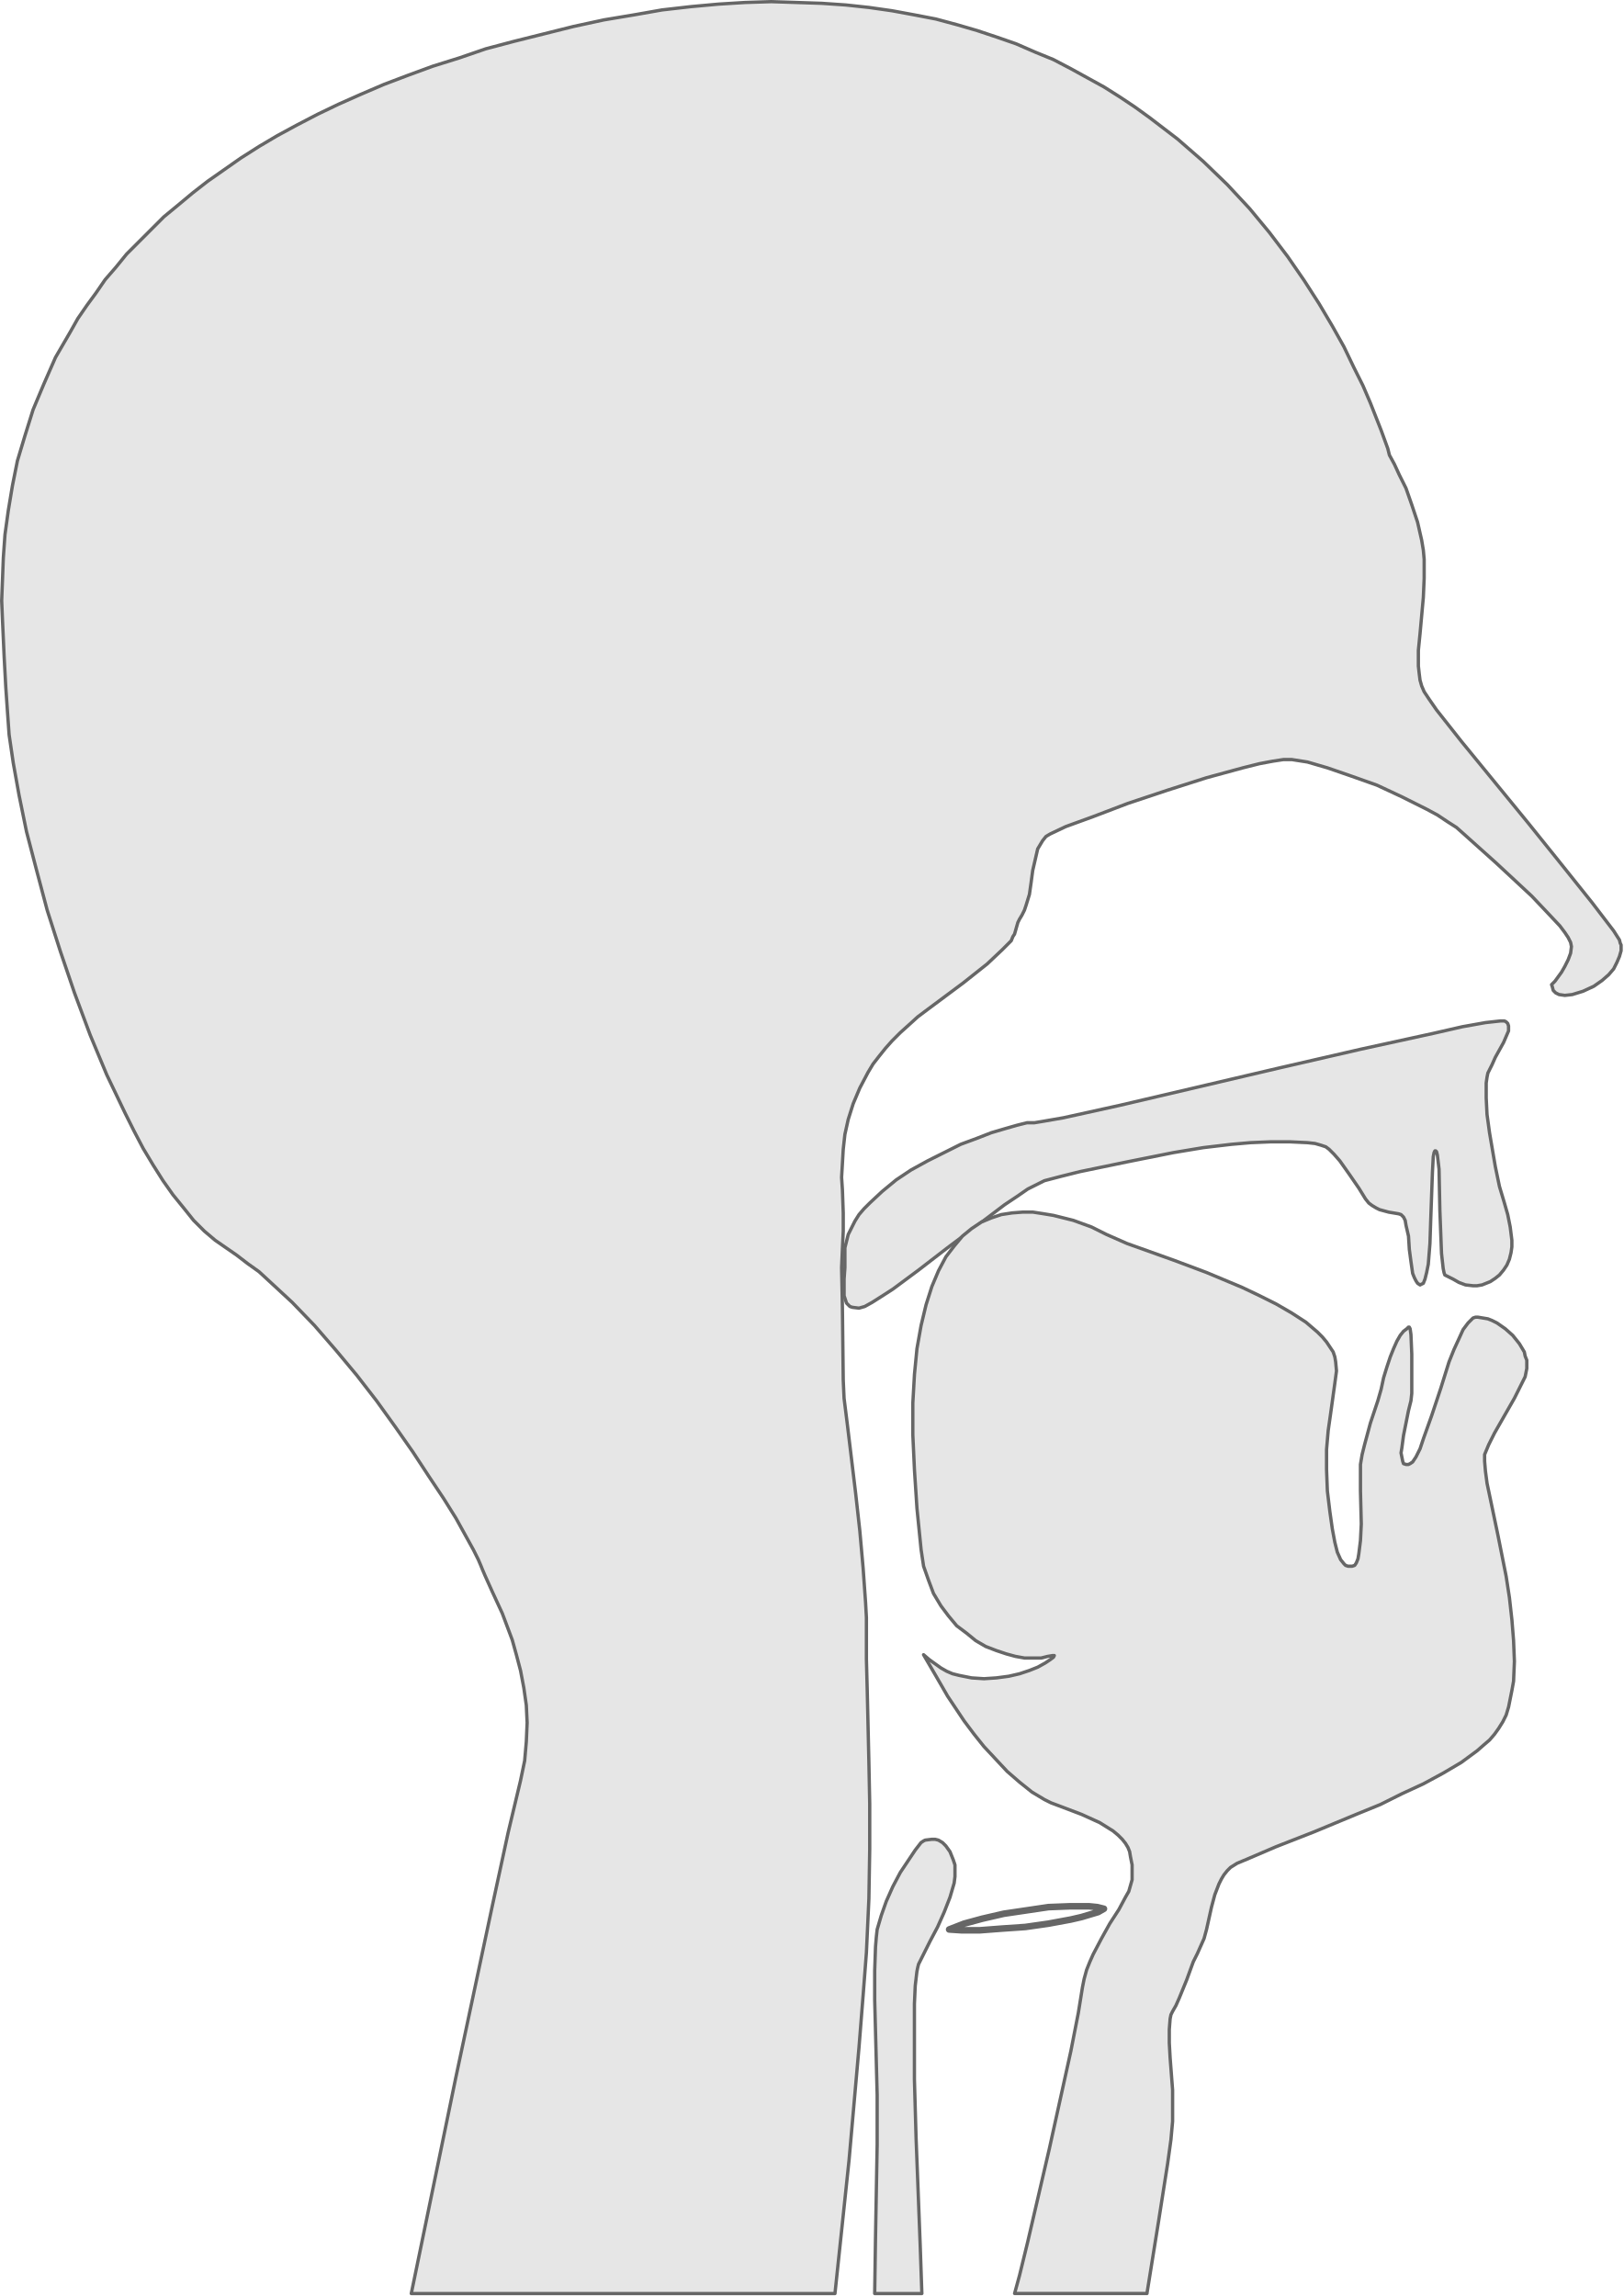
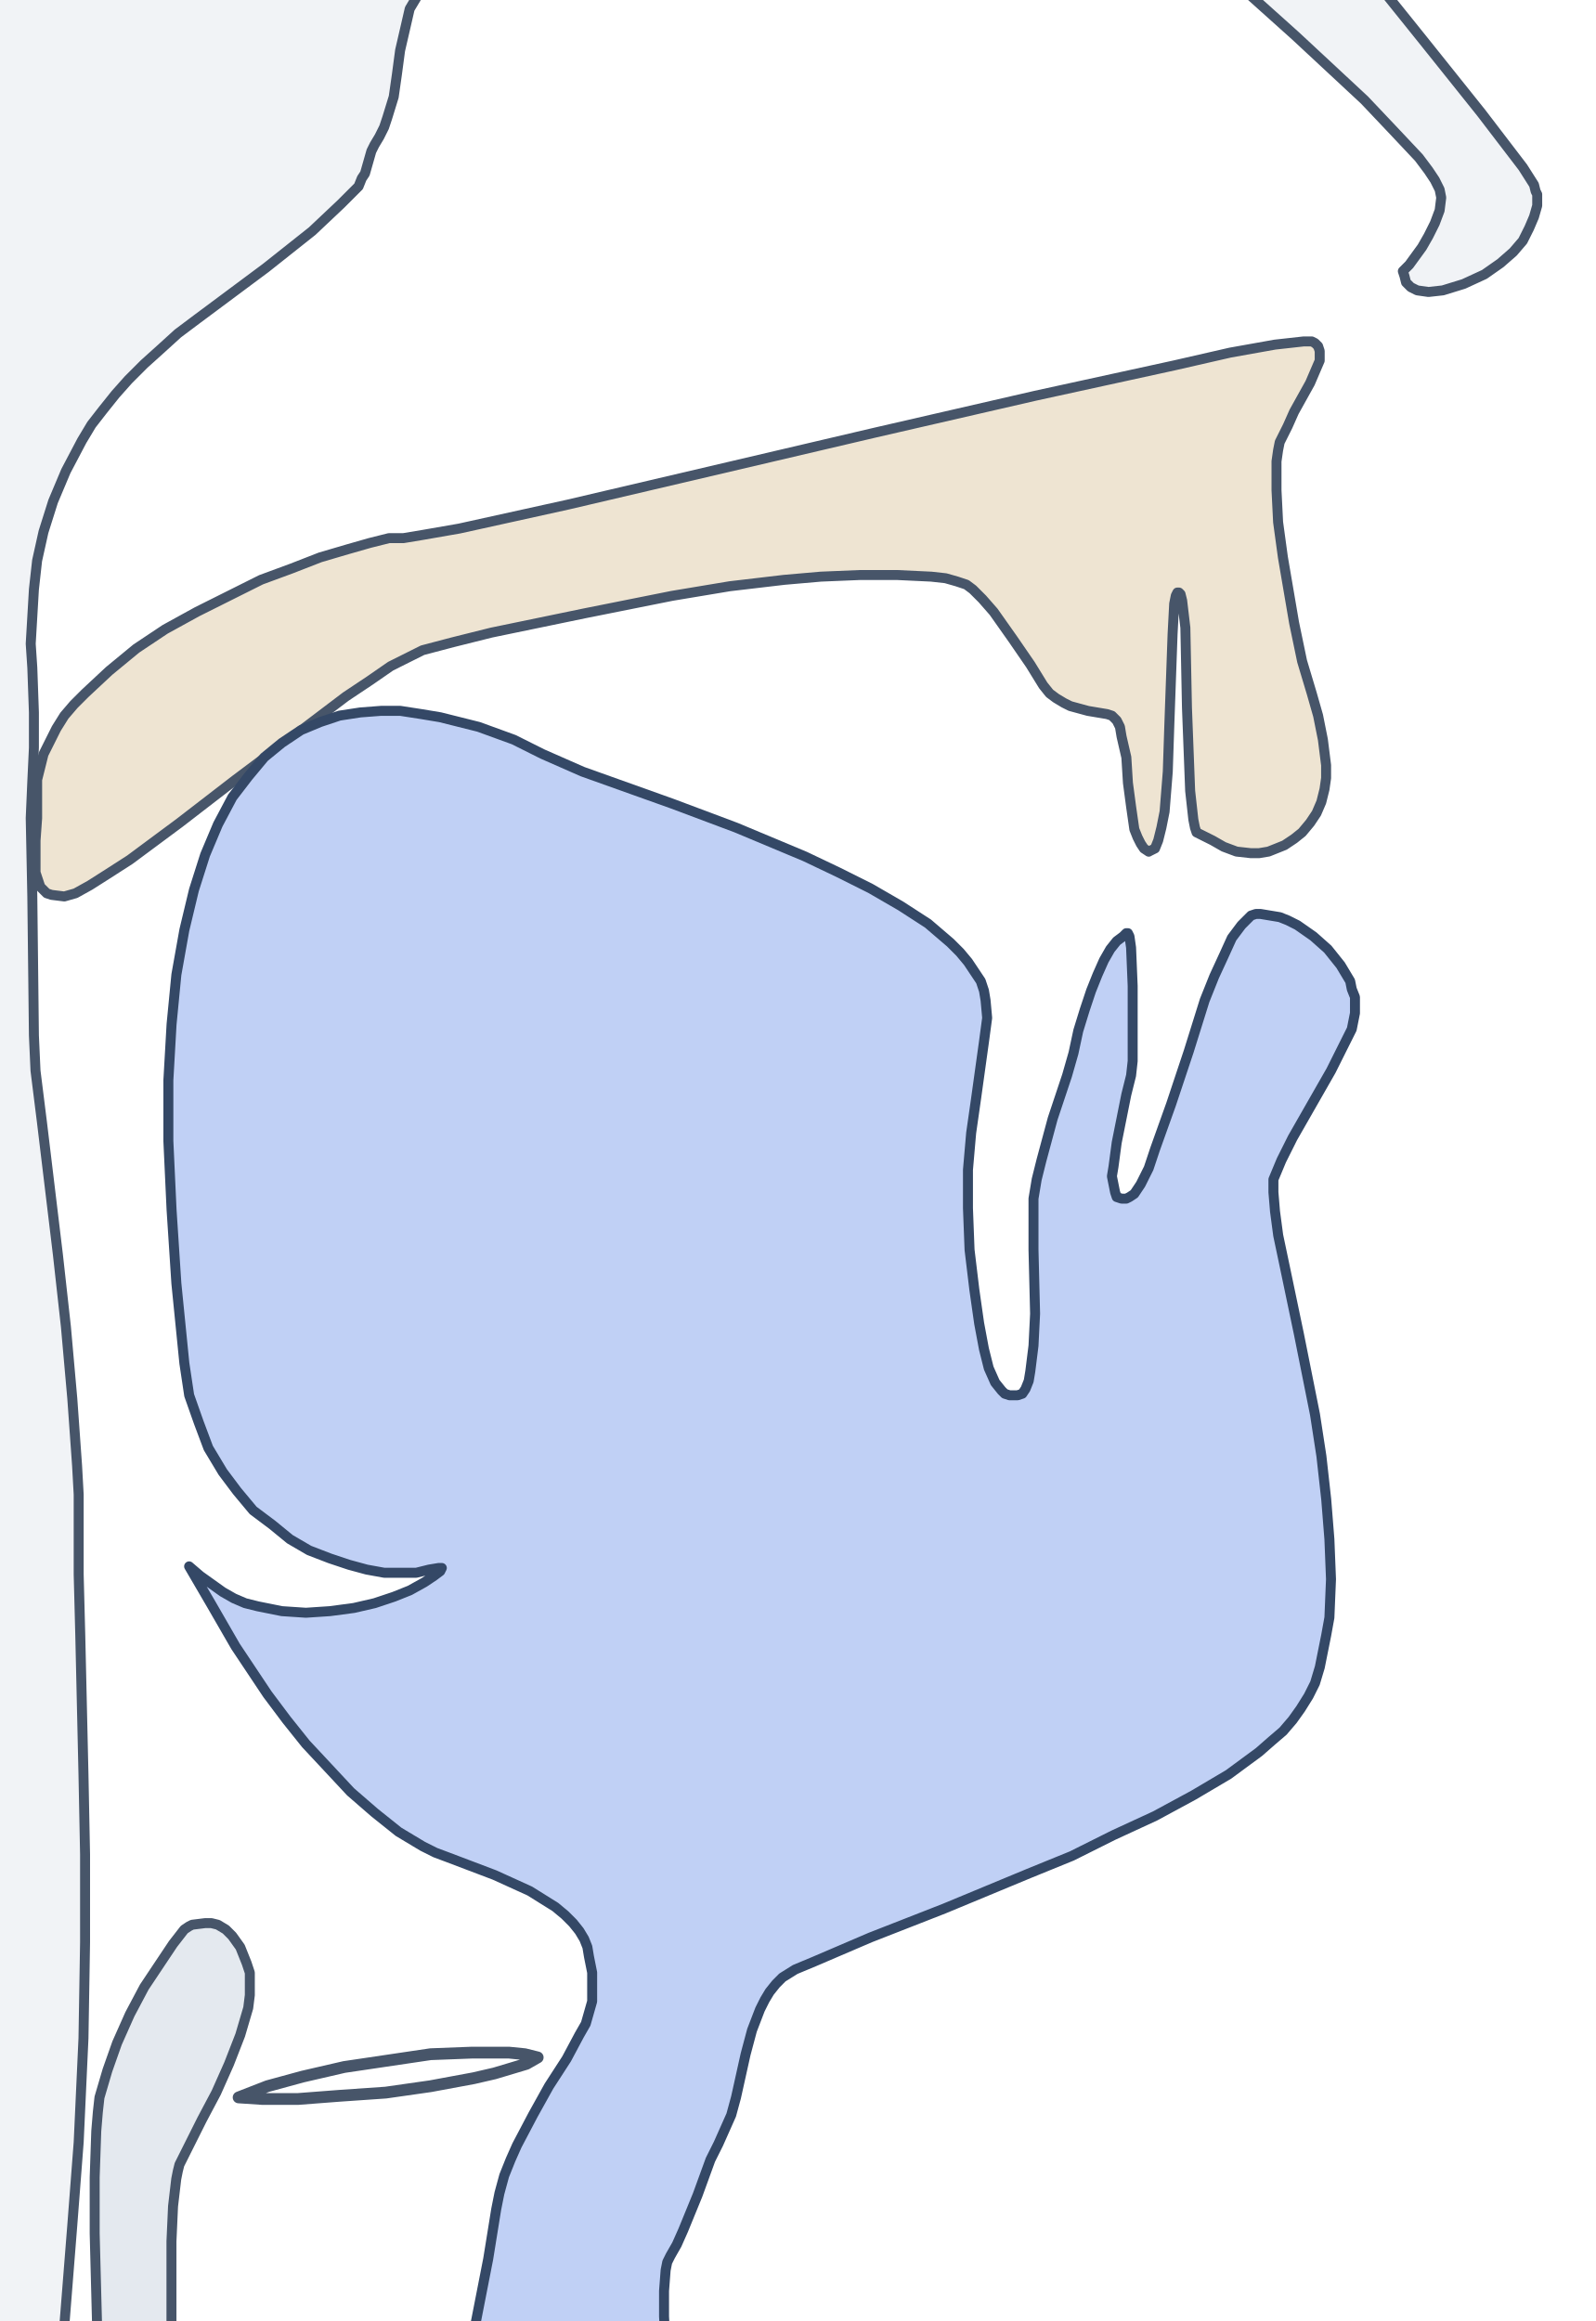
- <svg xmlns="http://www.w3.org/2000/svg" viewBox="0 0 173.038 244.74" id="svg2" height="244.74mm" width="173.038mm" version="1.0">
+ <svg xmlns="http://www.w3.org/2000/svg" viewBox="88 90 88 128" id="svg2" height="640" width="440" version="1.0">
  <defs id="defs4">
    <pattern y="0" x="0" height="6" width="6" patternUnits="userSpaceOnUse" id="WMFhbasepattern" />
  </defs>
-   <path id="path7" d="m 98.249,244.475 0,0 -0.176,-5.115 -0.441,-11.465 -0.177,-6.262 0,-5.644 0,-2.381 0.088,-1.94 0.176,-1.499 0.088,-0.441 0.088,-0.353 0,0 1.235,-2.469 0.794,-1.499 0.706,-1.587 0.618,-1.588 0.441,-1.499 0.088,-0.706 0,-0.618 0,-0.617 -0.176,-0.529 0,0 -0.353,-0.882 -0.441,-0.617 -0.353,-0.353 -0.441,-0.265 -0.353,-0.088 -0.353,0 -0.706,0.088 0,0 -0.176,0.088 -0.265,0.177 -0.617,0.794 -0.706,1.058 -0.882,1.323 -0.794,1.499 -0.706,1.587 -0.529,1.499 -0.441,1.499 0,0 -0.088,0.794 -0.088,1.058 -0.088,2.558 0,3.087 0.088,3.352 0.176,6.791 0,2.91 0,2.381 0,0 -0.176,9.878 -0.088,5.997 5.027,0 z" style="fill:#e6e6e6;fill-opacity:1;fill-rule:nonzero;stroke:#666666;stroke-width:0.353px;stroke-linecap:round;stroke-linejoin:round;stroke-miterlimit:4;stroke-dasharray:none;stroke-opacity:1" />
-   <path id="path9" d="m 88.988,244.475 0,0 1.499,-14.199 1.058,-11.994 0.441,-5.556 0.353,-4.586 0,0 0.264,-5.732 0.088,-5.292 0,-4.851 -0.088,-4.41 -0.176,-7.673 -0.088,-3.352 0,-2.91 0,0 0,-1.499 -0.088,-1.588 -0.264,-3.704 -0.353,-3.969 -0.441,-3.969 -0.882,-7.32 -0.353,-2.822 -0.088,-1.94 0,0 -0.088,-7.673 -0.088,-4.321 0.088,-2.029 0.088,-1.852 0,0 0,-0.97 0,-0.97 -0.088,-2.469 -0.088,-1.323 0.088,-1.499 0.088,-1.499 0.176,-1.587 0.353,-1.588 0.529,-1.676 0.706,-1.676 0.882,-1.676 0.529,-0.882 0.617,-0.794 0.706,-0.882 0.706,-0.794 0.882,-0.882 0.882,-0.794 0.97,-0.882 1.058,-0.794 0,0 3.792,-2.822 2.558,-2.029 1.588,-1.499 0.529,-0.529 0.441,-0.441 0.176,-0.441 0.176,-0.265 0.176,-0.617 0.176,-0.617 0.176,-0.353 0.265,-0.441 0,0 0.264,-0.529 0.176,-0.529 0.353,-1.147 0.176,-1.234 0.176,-1.323 0.265,-1.146 0.264,-1.147 0.264,-0.441 0.265,-0.441 0.353,-0.441 0.441,-0.265 0,0 1.676,-0.794 2.91,-1.058 3.704,-1.411 4.233,-1.411 4.145,-1.323 3.881,-1.058 1.764,-0.441 1.411,-0.265 1.147,-0.176 0.882,0 0,0 1.676,0.264 2.117,0.618 2.558,0.882 2.734,0.97 2.646,1.235 2.646,1.323 1.146,0.617 1.058,0.706 0.97,0.618 0.794,0.706 0,0 3.44,3.087 3.792,3.528 1.587,1.676 1.411,1.499 0.529,0.706 0.353,0.529 0.264,0.529 0.088,0.441 0,0 -0.088,0.706 -0.264,0.706 -0.353,0.706 -0.353,0.618 -0.706,0.97 -0.353,0.353 0,0 0.088,0.264 0.088,0.353 0.265,0.265 0.353,0.176 0.618,0.088 0.794,-0.088 1.146,-0.353 0,0 1.147,-0.529 0.882,-0.618 0.706,-0.617 0.529,-0.617 0.353,-0.706 0.264,-0.618 0.177,-0.618 0,-0.617 0,0 -0.088,-0.176 -0.088,-0.353 -0.617,-0.97 -2.293,-2.998 -3.175,-3.969 -3.616,-4.498 -7.144,-8.731 -2.646,-3.351 -0.794,-1.147 -0.529,-0.794 0,0 -0.264,-0.618 -0.176,-0.617 -0.088,-0.706 -0.088,-0.794 0,-1.676 0.176,-1.764 0.353,-3.881 0.088,-2.028 0,-2.029 0,0 -0.088,-0.97 -0.176,-1.058 -0.441,-1.94 -0.617,-1.852 -0.617,-1.764 -0.706,-1.411 -0.529,-1.147 -0.529,-0.97 0,0 -0.177,-0.706 -0.706,-1.94 -1.146,-2.91 -0.794,-1.852 -0.97,-1.94 -1.058,-2.205 -1.235,-2.205 -1.411,-2.381 -1.587,-2.469 -1.764,-2.558 -1.94,-2.558 -2.117,-2.558 -2.381,-2.558 -2.558,-2.469 -2.734,-2.381 -1.499,-1.147 -1.499,-1.147 -1.587,-1.147 -1.588,-1.058 -1.676,-1.058 -1.764,-0.97 -1.764,-0.97 -1.852,-0.97 -1.94,-0.794 L 108.303,4.674 106.274,3.969 104.157,3.263 102.041,2.646 99.748,2.028 97.455,1.587 95.074,1.147 92.604,0.794 90.135,0.529 87.577,0.353 84.931,0.265 82.197,0.176 79.375,0.265 76.553,0.441 73.643,0.706 70.556,1.058 l -2.999,0.529 -3.175,0.529 -3.263,0.706 0,0 -3.175,0.794 -3.175,0.794 -2.998,0.794 -2.822,0.97 -2.822,0.882 -2.646,0.97 -2.557,0.97 -2.469,1.058 -2.381,1.058 -2.205,1.058 -2.205,1.147 -2.117,1.147 -1.94,1.147 -1.94,1.235 -1.764,1.235 -1.764,1.235 -1.587,1.235 -1.587,1.323 -1.499,1.235 -1.323,1.323 -1.323,1.323 -1.323,1.323 -1.147,1.411 -1.147,1.323 -0.97,1.411 -0.97,1.323 -0.97,1.411 -0.794,1.411 -1.587,2.734 -1.235,2.822 -1.147,2.734 -0.882,2.822 -0.794,2.646 -0.529,2.646 -0.441,2.646 -0.353,2.558 -0.176,2.469 -0.088,2.293 -0.088,2.293 0.088,2.117 0.176,3.881 0.176,3.263 0.176,2.557 0,0 0.176,2.469 0.441,2.999 0.617,3.439 0.794,3.881 1.058,4.057 1.147,4.321 1.411,4.41 1.499,4.41 1.676,4.498 1.764,4.233 1.94,4.057 0.97,1.941 0.97,1.852 1.058,1.764 1.058,1.676 1.058,1.499 1.147,1.411 1.058,1.323 1.147,1.146 1.147,0.97 1.147,0.794 0,0 1.147,0.794 1.147,0.882 1.235,0.882 1.147,1.058 2.381,2.205 2.381,2.469 2.293,2.646 2.205,2.646 2.117,2.734 2.028,2.822 1.852,2.646 1.676,2.558 1.587,2.381 1.323,2.117 1.852,3.351 0.529,1.058 0.264,0.618 0,0 0.177,0.441 0.264,0.618 0.794,1.764 1.058,2.293 0.529,1.411 0.529,1.411 0.441,1.587 0.441,1.676 0.353,1.852 0.265,1.852 0.088,1.852 -0.088,2.028 -0.176,2.029 -0.441,2.117 0,0 -1.323,5.556 -1.676,7.761 -3.881,18.256 -4.763,23.107 45.156,0 z" style="fill:#e6e6e6;fill-opacity:1;fill-rule:nonzero;stroke:#666666;stroke-width:0.353px;stroke-linecap:round;stroke-linejoin:round;stroke-miterlimit:4;stroke-dasharray:none;stroke-opacity:1" />
-   <path id="path11" d="m 101.159,205.669 0,0 1.587,-0.618 1.941,-0.529 2.293,-0.529 2.381,-0.353 2.381,-0.353 2.293,-0.088 2.029,0 0.882,0.088 0.706,0.177 0,0 -0.617,0.353 -0.882,0.264 -0.882,0.264 -1.147,0.265 -2.381,0.441 -2.469,0.353 -2.558,0.177 -2.293,0.176 -1.94,0 -1.323,-0.088 0,0 z" style="fill:none;stroke:#666666;stroke-width:0.706px;stroke-linecap:round;stroke-linejoin:round;stroke-miterlimit:4;stroke-dasharray:none;stroke-opacity:1" />
-   <path id="path13" d="m 151.342,136.966 0,0 0.176,-0.088 0.176,-0.088 0.176,-0.441 0.176,-0.706 0.176,-0.882 0.176,-2.205 0.088,-2.646 0.177,-4.939 0.088,-1.676 0.088,-0.441 0.088,-0.176 0,0 0.088,0 0.088,0.088 0.088,0.353 0.177,1.499 0.088,4.41 0.176,4.586 0.176,1.587 0.088,0.441 0.088,0.264 0,0 0.882,0.441 0.618,0.353 0.706,0.264 0.794,0.088 0.441,0 0.529,-0.088 0.441,-0.176 0.441,-0.177 0.529,-0.353 0.441,-0.353 0,0 0.441,-0.529 0.353,-0.529 0.265,-0.617 0.176,-0.706 0.088,-0.617 0,-0.706 -0.177,-1.411 -0.264,-1.323 -0.353,-1.235 -0.529,-1.764 0,0 -0.441,-2.117 -0.618,-3.616 -0.265,-1.94 -0.088,-1.764 0,-1.588 0.088,-0.617 0.088,-0.441 0,0 0.441,-0.882 0.353,-0.794 0.882,-1.587 0.265,-0.618 0.265,-0.617 0,-0.529 -0.088,-0.265 -0.176,-0.176 0,0 -0.176,-0.088 -0.441,0 -1.587,0.176 -2.469,0.441 -3.087,0.706 -7.673,1.676 -8.819,2.029 -16.933,3.969 -5.997,1.323 -2.028,0.353 -1.058,0.176 0,0 -0.794,0 -1.058,0.265 -1.234,0.353 -1.499,0.441 -1.587,0.618 -1.676,0.618 -1.764,0.882 -1.764,0.882 -1.764,0.97 -1.587,1.058 -1.499,1.235 -1.323,1.235 -0.618,0.617 -0.529,0.618 -0.441,0.706 -0.353,0.706 -0.353,0.706 -0.176,0.706 -0.177,0.706 0,0.794 0,0 0,1.323 -0.088,1.235 0,0.97 0,0.794 0.176,0.529 0.088,0.265 0.176,0.176 0.177,0.177 0.264,0.088 0.706,0.088 0,0 0.617,-0.176 0.794,-0.441 0.97,-0.617 1.235,-0.794 2.734,-2.028 3.087,-2.381 3.175,-2.381 2.911,-2.205 1.323,-0.882 1.147,-0.794 1.058,-0.529 0.706,-0.353 0,0 1.676,-0.441 2.117,-0.529 5.116,-1.058 4.851,-0.97 3.175,-0.529 0,0 2.999,-0.353 2.029,-0.177 2.117,-0.088 2.117,0 1.852,0.088 0.794,0.088 0.618,0.176 0.529,0.176 0.353,0.264 0,0 0.529,0.529 0.618,0.706 1.058,1.499 0.97,1.411 0.706,1.146 0,0 0.353,0.441 0.353,0.264 0.441,0.265 0.353,0.176 0.97,0.264 1.058,0.177 0,0 0.264,0.088 0.265,0.265 0.176,0.353 0.088,0.529 0.264,1.147 0.088,1.411 0.176,1.323 0.177,1.235 0.176,0.441 0.177,0.353 0.176,0.265 0.265,0.176 0,0 z" style="fill:#e6e6e6;fill-opacity:1;fill-rule:nonzero;stroke:#666666;stroke-width:0.353px;stroke-linecap:round;stroke-linejoin:round;stroke-miterlimit:4;stroke-dasharray:none;stroke-opacity:1" />
-   <path id="path15" d="m 122.237,244.475 0,0 1.235,-7.673 0.97,-6.173 0.353,-2.558 0.176,-1.94 0,0 0,-1.587 0,-1.764 -0.264,-3.439 -0.088,-1.588 0,-1.411 0.088,-1.146 0.088,-0.441 0.176,-0.353 0,0 0.353,-0.618 0.353,-0.794 0.794,-1.941 0.706,-1.94 0.441,-0.882 0.353,-0.794 0,0 0.353,-0.794 0.264,-0.97 0.529,-2.381 0.353,-1.323 0.441,-1.147 0.265,-0.529 0.265,-0.441 0.353,-0.441 0.353,-0.353 0,0 0.706,-0.441 1.058,-0.441 3.087,-1.323 4.057,-1.587 4.674,-1.94 2.381,-0.97 2.293,-1.146 2.293,-1.058 2.117,-1.146 1.94,-1.147 1.676,-1.235 0.706,-0.618 0.618,-0.529 0.529,-0.618 0.441,-0.618 0,0 0.441,-0.706 0.353,-0.706 0.265,-0.882 0.176,-0.882 0.177,-0.882 0.176,-0.97 0.088,-2.117 -0.088,-2.205 -0.176,-2.205 -0.265,-2.381 -0.353,-2.293 -0.882,-4.409 -0.794,-3.792 -0.353,-1.676 -0.176,-1.323 -0.088,-1.058 0,-0.706 0,0 0.441,-1.058 0.617,-1.235 1.411,-2.469 0.706,-1.235 0.617,-1.235 0.529,-1.058 0.088,-0.441 0.088,-0.441 0,0 0,-0.441 0,-0.441 -0.176,-0.441 -0.088,-0.441 -0.529,-0.882 -0.706,-0.882 -0.794,-0.706 -0.882,-0.617 -0.529,-0.265 -0.441,-0.176 -0.529,-0.088 -0.529,-0.088 0,0 -0.264,0 -0.265,0.088 -0.265,0.265 -0.264,0.265 -0.529,0.706 -0.441,0.97 -0.529,1.147 -0.529,1.323 -0.882,2.822 -0.97,2.911 -0.882,2.469 -0.353,1.058 -0.441,0.882 -0.353,0.529 -0.265,0.176 -0.176,0.088 0,0 -0.264,0 -0.265,-0.088 -0.088,-0.264 -0.088,-0.441 -0.088,-0.441 0.088,-0.529 0.176,-1.323 0.529,-2.646 0.264,-1.058 0.088,-0.794 0,0 0,-4.145 -0.088,-2.117 -0.088,-0.617 -0.088,-0.176 -0.088,0 0,0 -0.176,0.176 -0.353,0.264 -0.353,0.441 -0.353,0.617 -0.353,0.794 -0.353,0.882 -0.353,1.058 -0.353,1.146 0,0 -0.265,1.235 -0.353,1.234 -0.794,2.381 -0.618,2.293 -0.264,1.058 -0.176,1.058 0,0 0,1.235 0,1.587 0.088,3.528 -0.088,1.764 -0.176,1.411 -0.088,0.529 -0.176,0.441 -0.177,0.265 -0.264,0.088 0,0 -0.441,0 -0.264,-0.088 -0.176,-0.176 -0.353,-0.441 -0.353,-0.794 -0.265,-1.058 -0.264,-1.411 -0.264,-1.852 -0.265,-2.205 0,0 -0.088,-2.293 0,-2.117 0.176,-2.029 0.265,-1.852 0.441,-3.175 0.177,-1.323 -0.088,-0.97 0,0 -0.088,-0.529 -0.176,-0.529 -0.353,-0.529 -0.353,-0.529 -0.441,-0.529 -0.529,-0.529 -1.235,-1.058 -1.499,-0.97 -1.676,-0.97 -1.764,-0.882 -1.852,-0.882 -3.792,-1.587 -3.528,-1.323 -4.939,-1.764 0,0 -2.205,-0.97 -1.587,-0.794 -1.941,-0.706 -1.058,-0.265 -1.058,-0.265 -1.058,-0.176 -1.146,-0.177 -1.058,0 -1.146,0.088 -1.147,0.176 -1.058,0.353 -1.058,0.441 -1.058,0.706 -0.97,0.794 -0.882,1.058 -0.882,1.147 -0.794,1.499 -0.706,1.676 -0.617,1.94 -0.529,2.205 -0.441,2.469 -0.265,2.734 -0.176,3.087 0,3.351 0.176,3.792 0.265,4.057 0.441,4.409 0,0 0.265,1.764 0.529,1.499 0.529,1.411 0.794,1.323 0.794,1.058 0.882,1.058 1.058,0.794 0.97,0.794 1.058,0.617 1.146,0.441 1.058,0.353 0.97,0.264 0.97,0.176 0.97,0 0.794,0 0.706,-0.176 0,0 0.529,-0.088 0.176,0 0,0 -0.088,0.177 -0.353,0.264 -0.529,0.353 -0.794,0.441 -0.882,0.353 -1.058,0.353 -1.146,0.264 -1.323,0.176 -1.323,0.088 -1.323,-0.088 -1.323,-0.265 -0.706,-0.176 -0.618,-0.265 -0.618,-0.353 -0.617,-0.441 -0.617,-0.441 -0.618,-0.529 0,0 1.235,2.117 1.323,2.293 1.764,2.646 1.058,1.411 1.058,1.323 1.235,1.323 1.234,1.323 1.323,1.147 1.323,1.058 1.323,0.794 0.706,0.353 0.706,0.264 0,0 2.558,0.97 1.94,0.882 0.706,0.441 0.706,0.441 0.529,0.441 0.441,0.441 0.353,0.441 0.265,0.441 0.176,0.441 0.088,0.529 0.176,0.882 0,1.058 0,0 0,0.529 -0.176,0.618 -0.176,0.617 -0.353,0.617 -0.706,1.323 -0.97,1.499 -0.882,1.588 -0.882,1.676 -0.353,0.794 -0.353,0.882 -0.264,0.97 -0.176,0.882 0,0 -0.441,2.734 -0.794,4.057 -2.293,10.407 -2.293,9.878 -0.882,3.616 -0.529,1.94 14.111,0 z" style="fill:#e6e6e6;fill-opacity:1;fill-rule:nonzero;stroke:#666666;stroke-width:0.353px;stroke-linecap:round;stroke-linejoin:round;stroke-miterlimit:4;stroke-dasharray:none;stroke-opacity:1" />
+   <path id="path7" d="m 98.249,244.475 0,0 -0.176,-5.115 -0.441,-11.465 -0.177,-6.262 0,-5.644 0,-2.381 0.088,-1.94 0.176,-1.499 0.088,-0.441 0.088,-0.353 0,0 1.235,-2.469 0.794,-1.499 0.706,-1.587 0.618,-1.588 0.441,-1.499 0.088,-0.706 0,-0.618 0,-0.617 -0.176,-0.529 0,0 -0.353,-0.882 -0.441,-0.617 -0.353,-0.353 -0.441,-0.265 -0.353,-0.088 -0.353,0 -0.706,0.088 0,0 -0.176,0.088 -0.265,0.177 -0.617,0.794 -0.706,1.058 -0.882,1.323 -0.794,1.499 -0.706,1.587 -0.529,1.499 -0.441,1.499 0,0 -0.088,0.794 -0.088,1.058 -0.088,2.558 0,3.087 0.088,3.352 0.176,6.791 0,2.91 0,2.381 0,0 -0.176,9.878 -0.088,5.997 5.027,0 z" style="fill:#e4e9ef;fill-opacity:1;fill-rule:nonzero;stroke:#475569;stroke-width:0.55;stroke-linecap:round;stroke-linejoin:round;stroke-miterlimit:4;stroke-dasharray:none;stroke-opacity:1" />
+   <path id="path9" d="m 88.988,244.475 0,0 1.499,-14.199 1.058,-11.994 0.441,-5.556 0.353,-4.586 0,0 0.264,-5.732 0.088,-5.292 0,-4.851 -0.088,-4.41 -0.176,-7.673 -0.088,-3.352 0,-2.91 0,0 0,-1.499 -0.088,-1.588 -0.264,-3.704 -0.353,-3.969 -0.441,-3.969 -0.882,-7.32 -0.353,-2.822 -0.088,-1.94 0,0 -0.088,-7.673 -0.088,-4.321 0.088,-2.029 0.088,-1.852 0,0 0,-0.97 0,-0.97 -0.088,-2.469 -0.088,-1.323 0.088,-1.499 0.088,-1.499 0.176,-1.587 0.353,-1.588 0.529,-1.676 0.706,-1.676 0.882,-1.676 0.529,-0.882 0.617,-0.794 0.706,-0.882 0.706,-0.794 0.882,-0.882 0.882,-0.794 0.97,-0.882 1.058,-0.794 0,0 3.792,-2.822 2.558,-2.029 1.588,-1.499 0.529,-0.529 0.441,-0.441 0.176,-0.441 0.176,-0.265 0.176,-0.617 0.176,-0.617 0.176,-0.353 0.265,-0.441 0,0 0.264,-0.529 0.176,-0.529 0.353,-1.147 0.176,-1.234 0.176,-1.323 0.265,-1.146 0.264,-1.147 0.264,-0.441 0.265,-0.441 0.353,-0.441 0.441,-0.265 0,0 1.676,-0.794 2.91,-1.058 3.704,-1.411 4.233,-1.411 4.145,-1.323 3.881,-1.058 1.764,-0.441 1.411,-0.265 1.147,-0.176 0.882,0 0,0 1.676,0.264 2.117,0.618 2.558,0.882 2.734,0.97 2.646,1.235 2.646,1.323 1.146,0.617 1.058,0.706 0.97,0.618 0.794,0.706 0,0 3.44,3.087 3.792,3.528 1.587,1.676 1.411,1.499 0.529,0.706 0.353,0.529 0.264,0.529 0.088,0.441 0,0 -0.088,0.706 -0.264,0.706 -0.353,0.706 -0.353,0.618 -0.706,0.97 -0.353,0.353 0,0 0.088,0.264 0.088,0.353 0.265,0.265 0.353,0.176 0.618,0.088 0.794,-0.088 1.146,-0.353 0,0 1.147,-0.529 0.882,-0.618 0.706,-0.617 0.529,-0.617 0.353,-0.706 0.264,-0.618 0.177,-0.618 0,-0.617 0,0 -0.088,-0.176 -0.088,-0.353 -0.617,-0.97 -2.293,-2.998 -3.175,-3.969 -3.616,-4.498 -7.144,-8.731 -2.646,-3.351 -0.794,-1.147 -0.529,-0.794 0,0 -0.264,-0.618 -0.176,-0.617 -0.088,-0.706 -0.088,-0.794 0,-1.676 0.176,-1.764 0.353,-3.881 0.088,-2.028 0,-2.029 0,0 -0.088,-0.97 -0.176,-1.058 -0.441,-1.94 -0.617,-1.852 -0.617,-1.764 -0.706,-1.411 -0.529,-1.147 -0.529,-0.97 0,0 -0.177,-0.706 -0.706,-1.94 -1.146,-2.91 -0.794,-1.852 -0.97,-1.94 -1.058,-2.205 -1.235,-2.205 -1.411,-2.381 -1.587,-2.469 -1.764,-2.558 -1.94,-2.558 -2.117,-2.558 -2.381,-2.558 -2.558,-2.469 -2.734,-2.381 -1.499,-1.147 -1.499,-1.147 -1.587,-1.147 -1.588,-1.058 -1.676,-1.058 -1.764,-0.97 -1.764,-0.97 -1.852,-0.97 -1.94,-0.794 L 108.303,4.674 106.274,3.969 104.157,3.263 102.041,2.646 99.748,2.028 97.455,1.587 95.074,1.147 92.604,0.794 90.135,0.529 87.577,0.353 84.931,0.265 82.197,0.176 79.375,0.265 76.553,0.441 73.643,0.706 70.556,1.058 l -2.999,0.529 -3.175,0.529 -3.263,0.706 0,0 -3.175,0.794 -3.175,0.794 -2.998,0.794 -2.822,0.97 -2.822,0.882 -2.646,0.97 -2.557,0.97 -2.469,1.058 -2.381,1.058 -2.205,1.058 -2.205,1.147 -2.117,1.147 -1.94,1.147 -1.94,1.235 -1.764,1.235 -1.764,1.235 -1.587,1.235 -1.587,1.323 -1.499,1.235 -1.323,1.323 -1.323,1.323 -1.323,1.323 -1.147,1.411 -1.147,1.323 -0.97,1.411 -0.97,1.323 -0.97,1.411 -0.794,1.411 -1.587,2.734 -1.235,2.822 -1.147,2.734 -0.882,2.822 -0.794,2.646 -0.529,2.646 -0.441,2.646 -0.353,2.558 -0.176,2.469 -0.088,2.293 -0.088,2.293 0.088,2.117 0.176,3.881 0.176,3.263 0.176,2.557 0,0 0.176,2.469 0.441,2.999 0.617,3.439 0.794,3.881 1.058,4.057 1.147,4.321 1.411,4.41 1.499,4.41 1.676,4.498 1.764,4.233 1.94,4.057 0.97,1.941 0.97,1.852 1.058,1.764 1.058,1.676 1.058,1.499 1.147,1.411 1.058,1.323 1.147,1.146 1.147,0.97 1.147,0.794 0,0 1.147,0.794 1.147,0.882 1.235,0.882 1.147,1.058 2.381,2.205 2.381,2.469 2.293,2.646 2.205,2.646 2.117,2.734 2.028,2.822 1.852,2.646 1.676,2.558 1.587,2.381 1.323,2.117 1.852,3.351 0.529,1.058 0.264,0.618 0,0 0.177,0.441 0.264,0.618 0.794,1.764 1.058,2.293 0.529,1.411 0.529,1.411 0.441,1.587 0.441,1.676 0.353,1.852 0.265,1.852 0.088,1.852 -0.088,2.028 -0.176,2.029 -0.441,2.117 0,0 -1.323,5.556 -1.676,7.761 -3.881,18.256 -4.763,23.107 45.156,0 z" style="fill:#f1f3f6;fill-opacity:1;fill-rule:nonzero;stroke:#475569;stroke-width:0.55;stroke-linecap:round;stroke-linejoin:round;stroke-miterlimit:4;stroke-dasharray:none;stroke-opacity:1" />
+   <path id="path11" d="m 101.159,205.669 0,0 1.587,-0.618 1.941,-0.529 2.293,-0.529 2.381,-0.353 2.381,-0.353 2.293,-0.088 2.029,0 0.882,0.088 0.706,0.177 0,0 -0.617,0.353 -0.882,0.264 -0.882,0.264 -1.147,0.265 -2.381,0.441 -2.469,0.353 -2.558,0.177 -2.293,0.176 -1.94,0 -1.323,-0.088 0,0 z" style="fill:none;stroke:#475569;stroke-width:0.65;stroke-linecap:round;stroke-linejoin:round;stroke-miterlimit:4;stroke-dasharray:none;stroke-opacity:1" />
+   <path id="path13" d="m 151.342,136.966 0,0 0.176,-0.088 0.176,-0.088 0.176,-0.441 0.176,-0.706 0.176,-0.882 0.176,-2.205 0.088,-2.646 0.177,-4.939 0.088,-1.676 0.088,-0.441 0.088,-0.176 0,0 0.088,0 0.088,0.088 0.088,0.353 0.177,1.499 0.088,4.41 0.176,4.586 0.176,1.587 0.088,0.441 0.088,0.264 0,0 0.882,0.441 0.618,0.353 0.706,0.264 0.794,0.088 0.441,0 0.529,-0.088 0.441,-0.176 0.441,-0.177 0.529,-0.353 0.441,-0.353 0,0 0.441,-0.529 0.353,-0.529 0.265,-0.617 0.176,-0.706 0.088,-0.617 0,-0.706 -0.177,-1.411 -0.264,-1.323 -0.353,-1.235 -0.529,-1.764 0,0 -0.441,-2.117 -0.618,-3.616 -0.265,-1.94 -0.088,-1.764 0,-1.588 0.088,-0.617 0.088,-0.441 0,0 0.441,-0.882 0.353,-0.794 0.882,-1.587 0.265,-0.618 0.265,-0.617 0,-0.529 -0.088,-0.265 -0.176,-0.176 0,0 -0.176,-0.088 -0.441,0 -1.587,0.176 -2.469,0.441 -3.087,0.706 -7.673,1.676 -8.819,2.029 -16.933,3.969 -5.997,1.323 -2.028,0.353 -1.058,0.176 0,0 -0.794,0 -1.058,0.265 -1.234,0.353 -1.499,0.441 -1.587,0.618 -1.676,0.618 -1.764,0.882 -1.764,0.882 -1.764,0.97 -1.587,1.058 -1.499,1.235 -1.323,1.235 -0.618,0.617 -0.529,0.618 -0.441,0.706 -0.353,0.706 -0.353,0.706 -0.176,0.706 -0.177,0.706 0,0.794 0,0 0,1.323 -0.088,1.235 0,0.97 0,0.794 0.176,0.529 0.088,0.265 0.176,0.176 0.177,0.177 0.264,0.088 0.706,0.088 0,0 0.617,-0.176 0.794,-0.441 0.97,-0.617 1.235,-0.794 2.734,-2.028 3.087,-2.381 3.175,-2.381 2.911,-2.205 1.323,-0.882 1.147,-0.794 1.058,-0.529 0.706,-0.353 0,0 1.676,-0.441 2.117,-0.529 5.116,-1.058 4.851,-0.97 3.175,-0.529 0,0 2.999,-0.353 2.029,-0.177 2.117,-0.088 2.117,0 1.852,0.088 0.794,0.088 0.618,0.176 0.529,0.176 0.353,0.264 0,0 0.529,0.529 0.618,0.706 1.058,1.499 0.97,1.411 0.706,1.146 0,0 0.353,0.441 0.353,0.264 0.441,0.265 0.353,0.176 0.97,0.264 1.058,0.177 0,0 0.264,0.088 0.265,0.265 0.176,0.353 0.088,0.529 0.264,1.147 0.088,1.411 0.176,1.323 0.177,1.235 0.176,0.441 0.177,0.353 0.176,0.265 0.265,0.176 0,0 z" style="fill:#eee4d2;fill-opacity:1;fill-rule:nonzero;stroke:#475569;stroke-width:0.55;stroke-linecap:round;stroke-linejoin:round;stroke-miterlimit:4;stroke-dasharray:none;stroke-opacity:1" />
+   <path id="path15" d="m 122.237,244.475 0,0 1.235,-7.673 0.97,-6.173 0.353,-2.558 0.176,-1.94 0,0 0,-1.587 0,-1.764 -0.264,-3.439 -0.088,-1.588 0,-1.411 0.088,-1.146 0.088,-0.441 0.176,-0.353 0,0 0.353,-0.618 0.353,-0.794 0.794,-1.941 0.706,-1.94 0.441,-0.882 0.353,-0.794 0,0 0.353,-0.794 0.264,-0.97 0.529,-2.381 0.353,-1.323 0.441,-1.147 0.265,-0.529 0.265,-0.441 0.353,-0.441 0.353,-0.353 0,0 0.706,-0.441 1.058,-0.441 3.087,-1.323 4.057,-1.587 4.674,-1.94 2.381,-0.97 2.293,-1.146 2.293,-1.058 2.117,-1.146 1.94,-1.147 1.676,-1.235 0.706,-0.618 0.618,-0.529 0.529,-0.618 0.441,-0.618 0,0 0.441,-0.706 0.353,-0.706 0.265,-0.882 0.176,-0.882 0.177,-0.882 0.176,-0.97 0.088,-2.117 -0.088,-2.205 -0.176,-2.205 -0.265,-2.381 -0.353,-2.293 -0.882,-4.409 -0.794,-3.792 -0.353,-1.676 -0.176,-1.323 -0.088,-1.058 0,-0.706 0,0 0.441,-1.058 0.617,-1.235 1.411,-2.469 0.706,-1.235 0.617,-1.235 0.529,-1.058 0.088,-0.441 0.088,-0.441 0,0 0,-0.441 0,-0.441 -0.176,-0.441 -0.088,-0.441 -0.529,-0.882 -0.706,-0.882 -0.794,-0.706 -0.882,-0.617 -0.529,-0.265 -0.441,-0.176 -0.529,-0.088 -0.529,-0.088 0,0 -0.264,0 -0.265,0.088 -0.265,0.265 -0.264,0.265 -0.529,0.706 -0.441,0.97 -0.529,1.147 -0.529,1.323 -0.882,2.822 -0.97,2.911 -0.882,2.469 -0.353,1.058 -0.441,0.882 -0.353,0.529 -0.265,0.176 -0.176,0.088 0,0 -0.264,0 -0.265,-0.088 -0.088,-0.264 -0.088,-0.441 -0.088,-0.441 0.088,-0.529 0.176,-1.323 0.529,-2.646 0.264,-1.058 0.088,-0.794 0,0 0,-4.145 -0.088,-2.117 -0.088,-0.617 -0.088,-0.176 -0.088,0 0,0 -0.176,0.176 -0.353,0.264 -0.353,0.441 -0.353,0.617 -0.353,0.794 -0.353,0.882 -0.353,1.058 -0.353,1.146 0,0 -0.265,1.235 -0.353,1.234 -0.794,2.381 -0.618,2.293 -0.264,1.058 -0.176,1.058 0,0 0,1.235 0,1.587 0.088,3.528 -0.088,1.764 -0.176,1.411 -0.088,0.529 -0.176,0.441 -0.177,0.265 -0.264,0.088 0,0 -0.441,0 -0.264,-0.088 -0.176,-0.176 -0.353,-0.441 -0.353,-0.794 -0.265,-1.058 -0.264,-1.411 -0.264,-1.852 -0.265,-2.205 0,0 -0.088,-2.293 0,-2.117 0.176,-2.029 0.265,-1.852 0.441,-3.175 0.177,-1.323 -0.088,-0.97 0,0 -0.088,-0.529 -0.176,-0.529 -0.353,-0.529 -0.353,-0.529 -0.441,-0.529 -0.529,-0.529 -1.235,-1.058 -1.499,-0.97 -1.676,-0.97 -1.764,-0.882 -1.852,-0.882 -3.792,-1.587 -3.528,-1.323 -4.939,-1.764 0,0 -2.205,-0.97 -1.587,-0.794 -1.941,-0.706 -1.058,-0.265 -1.058,-0.265 -1.058,-0.176 -1.146,-0.177 -1.058,0 -1.146,0.088 -1.147,0.176 -1.058,0.353 -1.058,0.441 -1.058,0.706 -0.97,0.794 -0.882,1.058 -0.882,1.147 -0.794,1.499 -0.706,1.676 -0.617,1.94 -0.529,2.205 -0.441,2.469 -0.265,2.734 -0.176,3.087 0,3.351 0.176,3.792 0.265,4.057 0.441,4.409 0,0 0.265,1.764 0.529,1.499 0.529,1.411 0.794,1.323 0.794,1.058 0.882,1.058 1.058,0.794 0.97,0.794 1.058,0.617 1.146,0.441 1.058,0.353 0.97,0.264 0.97,0.176 0.97,0 0.794,0 0.706,-0.176 0,0 0.529,-0.088 0.176,0 0,0 -0.088,0.177 -0.353,0.264 -0.529,0.353 -0.794,0.441 -0.882,0.353 -1.058,0.353 -1.146,0.264 -1.323,0.176 -1.323,0.088 -1.323,-0.088 -1.323,-0.265 -0.706,-0.176 -0.618,-0.265 -0.618,-0.353 -0.617,-0.441 -0.617,-0.441 -0.618,-0.529 0,0 1.235,2.117 1.323,2.293 1.764,2.646 1.058,1.411 1.058,1.323 1.235,1.323 1.234,1.323 1.323,1.147 1.323,1.058 1.323,0.794 0.706,0.353 0.706,0.264 0,0 2.558,0.97 1.94,0.882 0.706,0.441 0.706,0.441 0.529,0.441 0.441,0.441 0.353,0.441 0.265,0.441 0.176,0.441 0.088,0.529 0.176,0.882 0,1.058 0,0 0,0.529 -0.176,0.618 -0.176,0.617 -0.353,0.617 -0.706,1.323 -0.97,1.499 -0.882,1.588 -0.882,1.676 -0.353,0.794 -0.353,0.882 -0.264,0.97 -0.176,0.882 0,0 -0.441,2.734 -0.794,4.057 -2.293,10.407 -2.293,9.878 -0.882,3.616 -0.529,1.94 14.111,0 z" style="fill:#c0d0f5;fill-opacity:1;fill-rule:nonzero;stroke:#344866;stroke-width:0.55;stroke-linecap:round;stroke-linejoin:round;stroke-miterlimit:4;stroke-dasharray:none;stroke-opacity:1" />
</svg>
